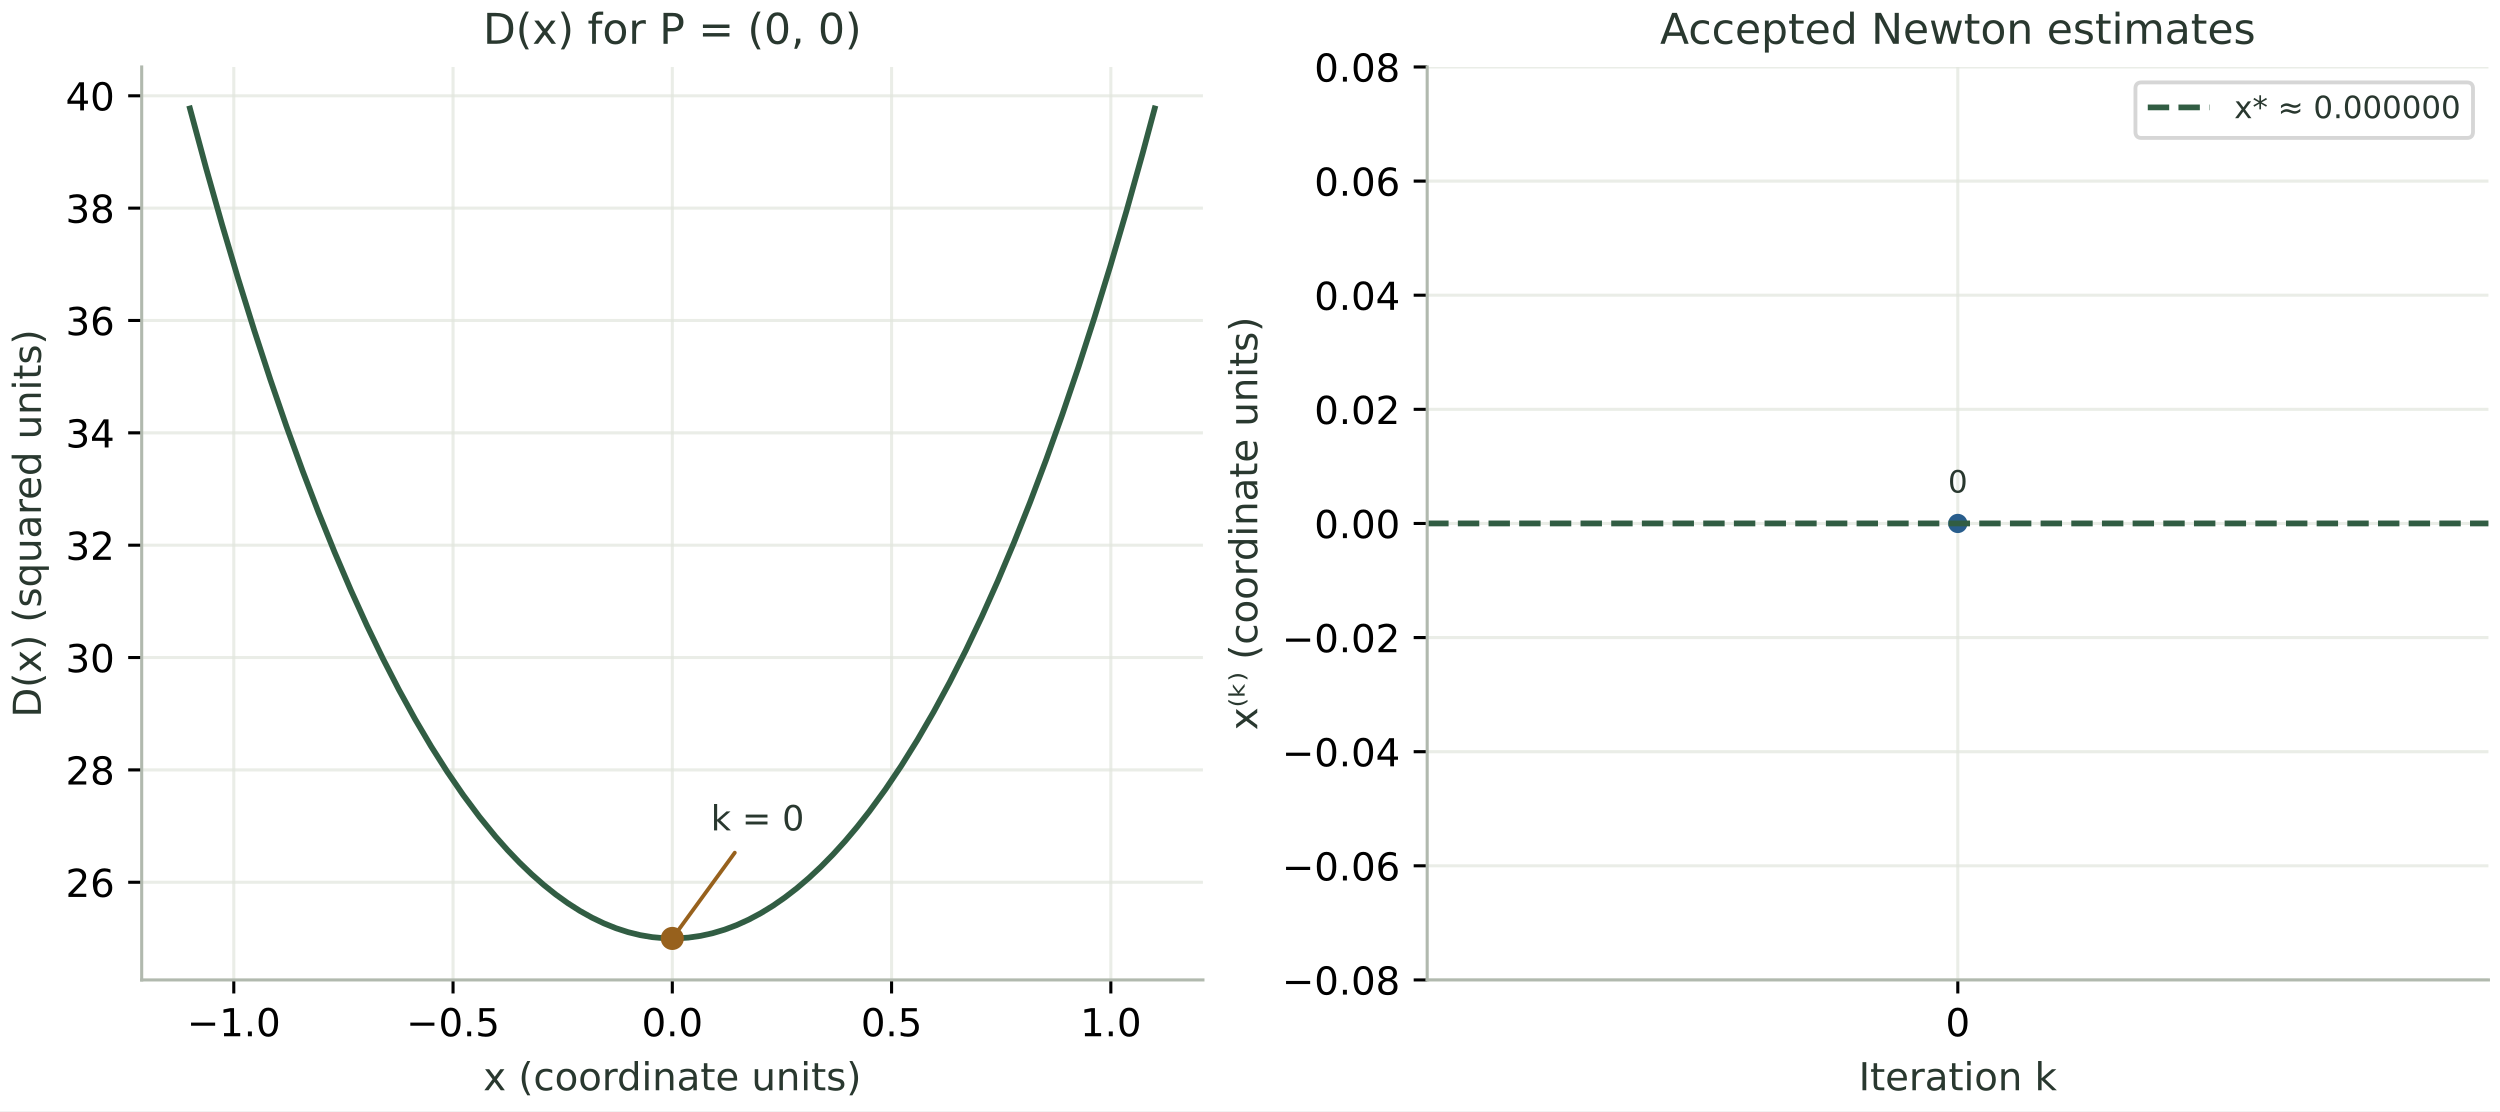
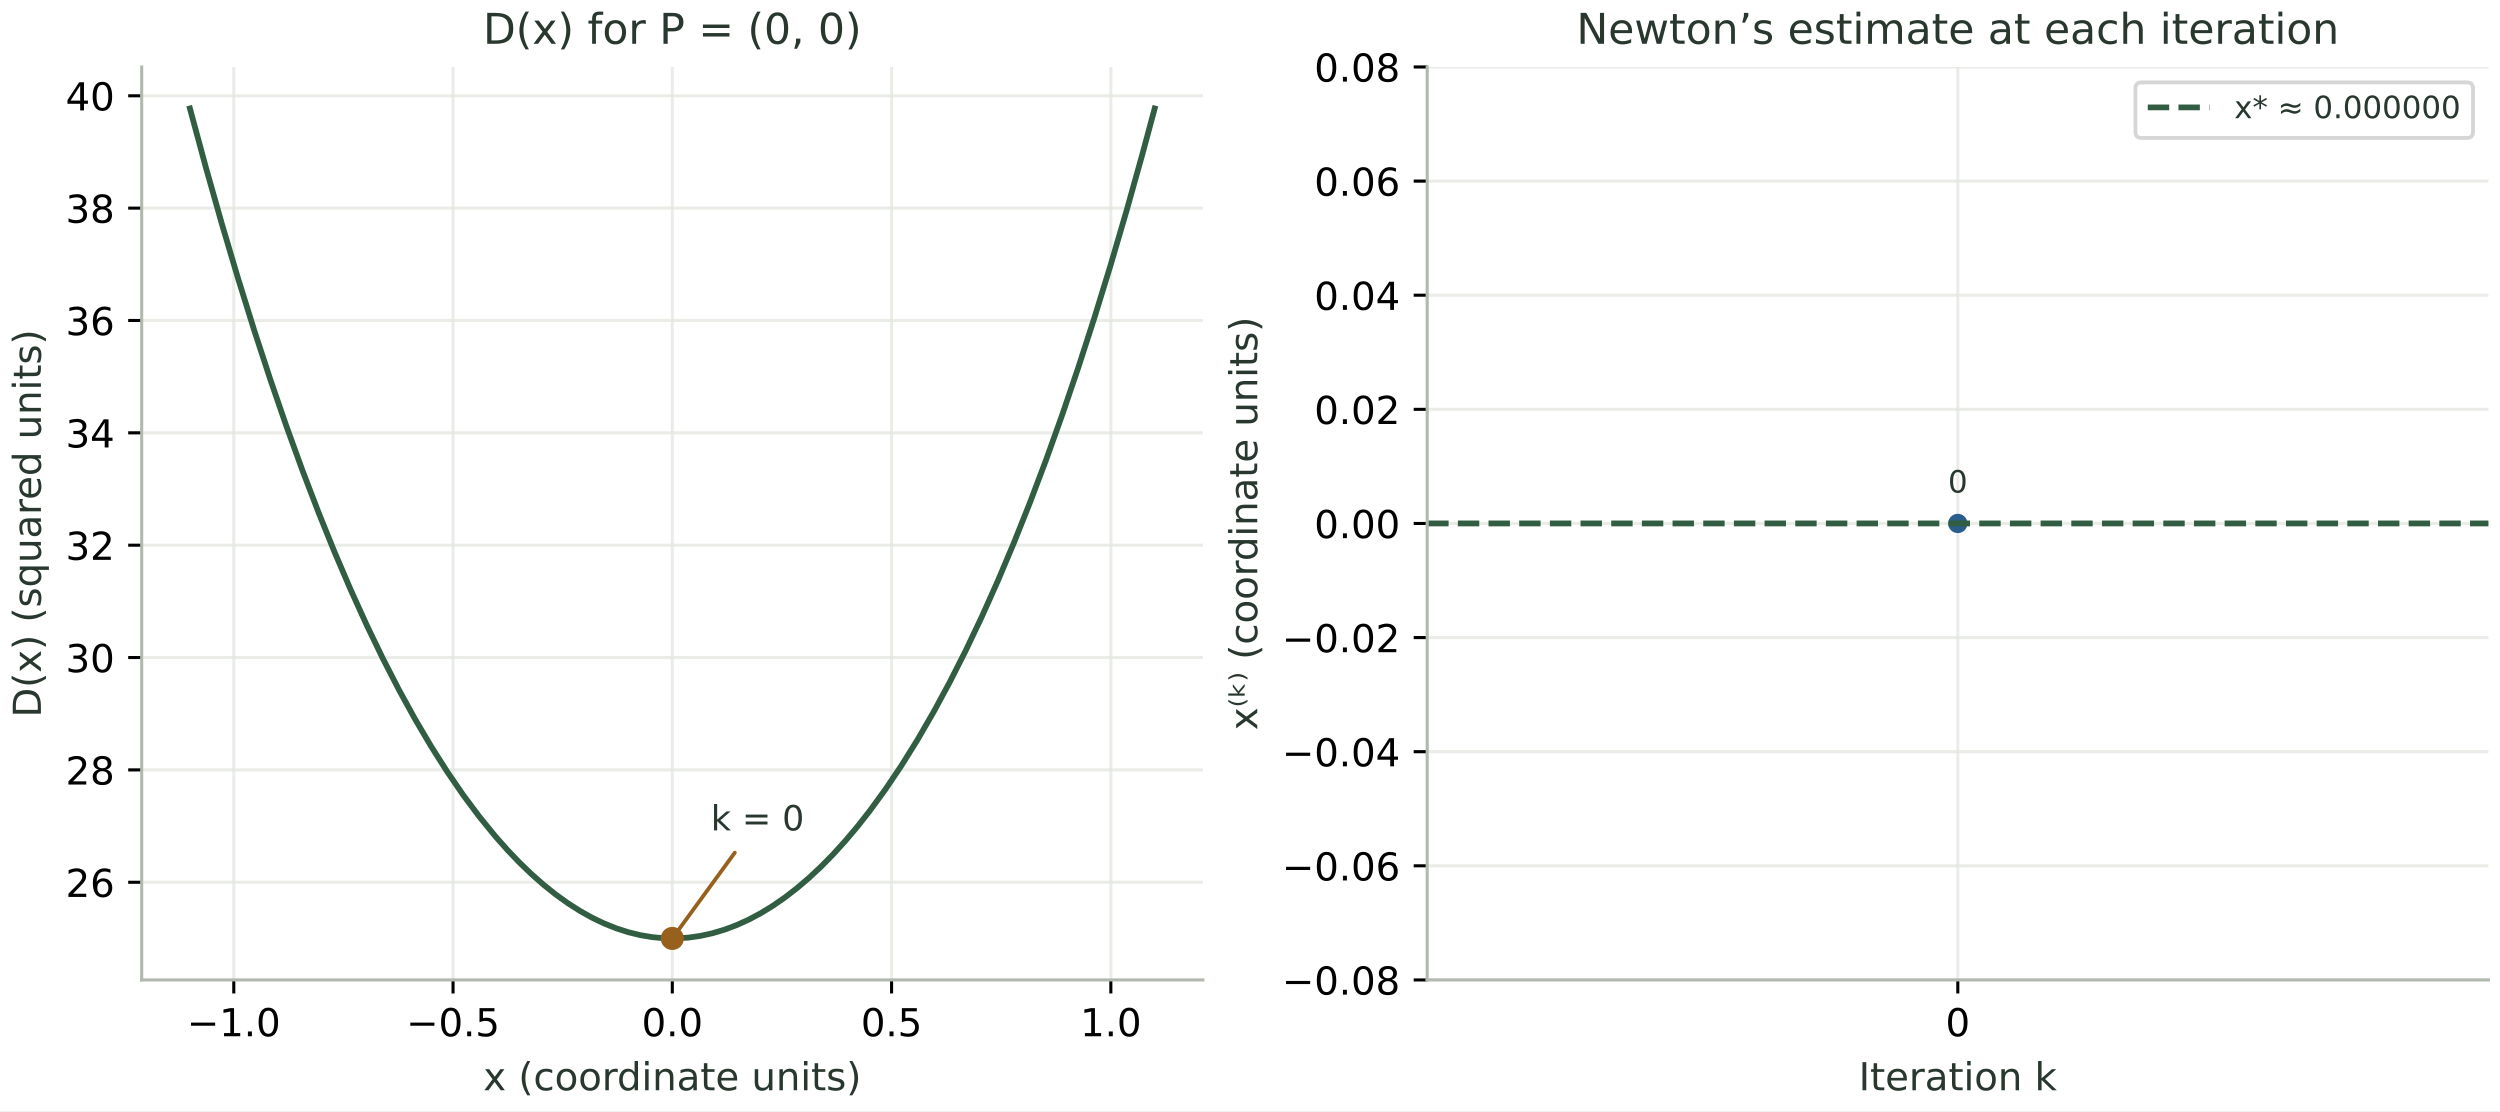
<svg xmlns="http://www.w3.org/2000/svg" xmlns:xlink="http://www.w3.org/1999/xlink" width="648pt" height="288pt" viewBox="0 0 648 288" version="1.1">
  <defs>
    <style type="text/css">*{stroke-linejoin: round; stroke-linecap: butt}</style>
  </defs>
  <g id="figure_1">
    <g id="patch_1">
      <path d="M 0 288  L 648 288  L 648 0  L 0 0  z " style="fill: #ffffff" />
    </g>
    <g id="axes_1">
      <g id="patch_2">
        <path d="M 36.726 253.999  L 311.8 253.999  L 311.8 17.359  L 36.726 17.359  z " style="fill: #ffffff" />
      </g>
      <g id="matplotlib.axis_1">
        <g id="xtick_1">
          <g id="line2d_1">
            <path d="M 60.596 253.999  L 60.596 17.359  " clip-path="url(#pb560fc6ebd)" style="fill: none; stroke: #e1e6dd; stroke-opacity: 0.7; stroke-width: 0.8; stroke-linecap: square" />
          </g>
          <g id="line2d_2">
            <defs>
              <path id="me3c2df83da" d="M 0 0  L 0 3.5  " style="stroke: #000000; stroke-width: 0.8" />
            </defs>
            <g>
              <use xlink:href="#me3c2df83da" x="60.596" y="253.999" style="stroke: #000000; stroke-width: 0.8" />
            </g>
          </g>
          <g id="text_1">
            <text style="font-size: 10px; font-family: 'DejaVu Sans', 'Bitstream Vera Sans', 'Computer Modern Sans Serif', 'Lucida Grande', 'Verdana', 'Geneva', 'Lucid', 'Arial', 'Helvetica', 'Avant Garde', sans-serif; text-anchor: middle" x="60.596" y="268.597" transform="rotate(-0 60.59606 268.5966)">−1.0</text>
          </g>
        </g>
        <g id="xtick_2">
          <g id="line2d_3">
            <path d="M 117.429 253.999  L 117.429 17.359  " clip-path="url(#pb560fc6ebd)" style="fill: none; stroke: #e1e6dd; stroke-opacity: 0.7; stroke-width: 0.8; stroke-linecap: square" />
          </g>
          <g id="line2d_4">
            <g>
              <use xlink:href="#me3c2df83da" x="117.429" y="253.999" style="stroke: #000000; stroke-width: 0.8" />
            </g>
          </g>
          <g id="text_2">
            <text style="font-size: 10px; font-family: 'DejaVu Sans', 'Bitstream Vera Sans', 'Computer Modern Sans Serif', 'Lucida Grande', 'Verdana', 'Geneva', 'Lucid', 'Arial', 'Helvetica', 'Avant Garde', sans-serif; text-anchor: middle" x="117.429" y="268.597" transform="rotate(-0 117.4295 268.5966)">−0.5</text>
          </g>
        </g>
        <g id="xtick_3">
          <g id="line2d_5">
            <path d="M 174.263 253.999  L 174.263 17.359  " clip-path="url(#pb560fc6ebd)" style="fill: none; stroke: #e1e6dd; stroke-opacity: 0.7; stroke-width: 0.8; stroke-linecap: square" />
          </g>
          <g id="line2d_6">
            <g>
              <use xlink:href="#me3c2df83da" x="174.263" y="253.999" style="stroke: #000000; stroke-width: 0.8" />
            </g>
          </g>
          <g id="text_3">
            <text style="font-size: 10px; font-family: 'DejaVu Sans', 'Bitstream Vera Sans', 'Computer Modern Sans Serif', 'Lucida Grande', 'Verdana', 'Geneva', 'Lucid', 'Arial', 'Helvetica', 'Avant Garde', sans-serif; text-anchor: middle" x="174.263" y="268.597" transform="rotate(-0 174.2629 268.5966)">0.0</text>
          </g>
        </g>
        <g id="xtick_4">
          <g id="line2d_7">
            <path d="M 231.096 253.999  L 231.096 17.359  " clip-path="url(#pb560fc6ebd)" style="fill: none; stroke: #e1e6dd; stroke-opacity: 0.7; stroke-width: 0.8; stroke-linecap: square" />
          </g>
          <g id="line2d_8">
            <g>
              <use xlink:href="#me3c2df83da" x="231.096" y="253.999" style="stroke: #000000; stroke-width: 0.8" />
            </g>
          </g>
          <g id="text_4">
            <text style="font-size: 10px; font-family: 'DejaVu Sans', 'Bitstream Vera Sans', 'Computer Modern Sans Serif', 'Lucida Grande', 'Verdana', 'Geneva', 'Lucid', 'Arial', 'Helvetica', 'Avant Garde', sans-serif; text-anchor: middle" x="231.096" y="268.597" transform="rotate(-0 231.0964 268.5966)">0.5</text>
          </g>
        </g>
        <g id="xtick_5">
          <g id="line2d_9">
            <path d="M 287.93 253.999  L 287.93 17.359  " clip-path="url(#pb560fc6ebd)" style="fill: none; stroke: #e1e6dd; stroke-opacity: 0.7; stroke-width: 0.8; stroke-linecap: square" />
          </g>
          <g id="line2d_10">
            <g>
              <use xlink:href="#me3c2df83da" x="287.93" y="253.999" style="stroke: #000000; stroke-width: 0.8" />
            </g>
          </g>
          <g id="text_5">
            <text style="font-size: 10px; font-family: 'DejaVu Sans', 'Bitstream Vera Sans', 'Computer Modern Sans Serif', 'Lucida Grande', 'Verdana', 'Geneva', 'Lucid', 'Arial', 'Helvetica', 'Avant Garde', sans-serif; text-anchor: middle" x="287.93" y="268.597" transform="rotate(-0 287.9298 268.5966)">1.0</text>
          </g>
        </g>
        <g id="text_6">
          <text style="font-size: 10px; font-family: 'DejaVu Sans', 'Bitstream Vera Sans', 'Computer Modern Sans Serif', 'Lucida Grande', 'Verdana', 'Geneva', 'Lucid', 'Arial', 'Helvetica', 'Avant Garde', sans-serif; text-anchor: middle; fill: #29382f" x="174.263" y="282.597" transform="rotate(-0 174.2629 282.5974)">x (coordinate units)</text>
        </g>
      </g>
      <g id="matplotlib.axis_2">
        <g id="ytick_1">
          <g id="line2d_11">
            <path d="M 36.726 228.681  L 311.8 228.681  " clip-path="url(#pb560fc6ebd)" style="fill: none; stroke: #e1e6dd; stroke-opacity: 0.7; stroke-width: 0.8; stroke-linecap: square" />
          </g>
          <g id="line2d_12">
            <defs>
              <path id="m74ae2d00b1" d="M 0 0  L -3.5 0  " style="stroke: #000000; stroke-width: 0.8" />
            </defs>
            <g>
              <use xlink:href="#m74ae2d00b1" x="36.726" y="228.681" style="stroke: #000000; stroke-width: 0.8" />
            </g>
          </g>
          <g id="text_7">
            <text style="font-size: 10px; font-family: 'DejaVu Sans', 'Bitstream Vera Sans', 'Computer Modern Sans Serif', 'Lucida Grande', 'Verdana', 'Geneva', 'Lucid', 'Arial', 'Helvetica', 'Avant Garde', sans-serif; text-anchor: end" x="29.726" y="232.48" transform="rotate(-0 29.72602 232.4803)">26</text>
          </g>
        </g>
        <g id="ytick_2">
          <g id="line2d_13">
            <path d="M 36.726 199.559  L 311.8 199.559  " clip-path="url(#pb560fc6ebd)" style="fill: none; stroke: #e1e6dd; stroke-opacity: 0.7; stroke-width: 0.8; stroke-linecap: square" />
          </g>
          <g id="line2d_14">
            <g>
              <use xlink:href="#m74ae2d00b1" x="36.726" y="199.559" style="stroke: #000000; stroke-width: 0.8" />
            </g>
          </g>
          <g id="text_8">
            <text style="font-size: 10px; font-family: 'DejaVu Sans', 'Bitstream Vera Sans', 'Computer Modern Sans Serif', 'Lucida Grande', 'Verdana', 'Geneva', 'Lucid', 'Arial', 'Helvetica', 'Avant Garde', sans-serif; text-anchor: end" x="29.726" y="203.358" transform="rotate(-0 29.72602 203.358)">28</text>
          </g>
        </g>
        <g id="ytick_3">
          <g id="line2d_15">
            <path d="M 36.726 170.437  L 311.8 170.437  " clip-path="url(#pb560fc6ebd)" style="fill: none; stroke: #e1e6dd; stroke-opacity: 0.7; stroke-width: 0.8; stroke-linecap: square" />
          </g>
          <g id="line2d_16">
            <g>
              <use xlink:href="#m74ae2d00b1" x="36.726" y="170.437" style="stroke: #000000; stroke-width: 0.8" />
            </g>
          </g>
          <g id="text_9">
            <text style="font-size: 10px; font-family: 'DejaVu Sans', 'Bitstream Vera Sans', 'Computer Modern Sans Serif', 'Lucida Grande', 'Verdana', 'Geneva', 'Lucid', 'Arial', 'Helvetica', 'Avant Garde', sans-serif; text-anchor: end" x="29.726" y="174.236" transform="rotate(-0 29.72602 174.2357)">30</text>
          </g>
        </g>
        <g id="ytick_4">
          <g id="line2d_17">
            <path d="M 36.726 141.315  L 311.8 141.315  " clip-path="url(#pb560fc6ebd)" style="fill: none; stroke: #e1e6dd; stroke-opacity: 0.7; stroke-width: 0.8; stroke-linecap: square" />
          </g>
          <g id="line2d_18">
            <g>
              <use xlink:href="#m74ae2d00b1" x="36.726" y="141.315" style="stroke: #000000; stroke-width: 0.8" />
            </g>
          </g>
          <g id="text_10">
            <text style="font-size: 10px; font-family: 'DejaVu Sans', 'Bitstream Vera Sans', 'Computer Modern Sans Serif', 'Lucida Grande', 'Verdana', 'Geneva', 'Lucid', 'Arial', 'Helvetica', 'Avant Garde', sans-serif; text-anchor: end" x="29.726" y="145.113" transform="rotate(-0 29.72602 145.1135)">32</text>
          </g>
        </g>
        <g id="ytick_5">
          <g id="line2d_19">
            <path d="M 36.726 112.192  L 311.8 112.192  " clip-path="url(#pb560fc6ebd)" style="fill: none; stroke: #e1e6dd; stroke-opacity: 0.7; stroke-width: 0.8; stroke-linecap: square" />
          </g>
          <g id="line2d_20">
            <g>
              <use xlink:href="#m74ae2d00b1" x="36.726" y="112.192" style="stroke: #000000; stroke-width: 0.8" />
            </g>
          </g>
          <g id="text_11">
            <text style="font-size: 10px; font-family: 'DejaVu Sans', 'Bitstream Vera Sans', 'Computer Modern Sans Serif', 'Lucida Grande', 'Verdana', 'Geneva', 'Lucid', 'Arial', 'Helvetica', 'Avant Garde', sans-serif; text-anchor: end" x="29.726" y="115.991" transform="rotate(-0 29.72602 115.9912)">34</text>
          </g>
        </g>
        <g id="ytick_6">
          <g id="line2d_21">
            <path d="M 36.726 83.07  L 311.8 83.07  " clip-path="url(#pb560fc6ebd)" style="fill: none; stroke: #e1e6dd; stroke-opacity: 0.7; stroke-width: 0.8; stroke-linecap: square" />
          </g>
          <g id="line2d_22">
            <g>
              <use xlink:href="#m74ae2d00b1" x="36.726" y="83.07" style="stroke: #000000; stroke-width: 0.8" />
            </g>
          </g>
          <g id="text_12">
            <text style="font-size: 10px; font-family: 'DejaVu Sans', 'Bitstream Vera Sans', 'Computer Modern Sans Serif', 'Lucida Grande', 'Verdana', 'Geneva', 'Lucid', 'Arial', 'Helvetica', 'Avant Garde', sans-serif; text-anchor: end" x="29.726" y="86.869" transform="rotate(-0 29.72602 86.86892)">36</text>
          </g>
        </g>
        <g id="ytick_7">
          <g id="line2d_23">
            <path d="M 36.726 53.948  L 311.8 53.948  " clip-path="url(#pb560fc6ebd)" style="fill: none; stroke: #e1e6dd; stroke-opacity: 0.7; stroke-width: 0.8; stroke-linecap: square" />
          </g>
          <g id="line2d_24">
            <g>
              <use xlink:href="#m74ae2d00b1" x="36.726" y="53.948" style="stroke: #000000; stroke-width: 0.8" />
            </g>
          </g>
          <g id="text_13">
            <text style="font-size: 10px; font-family: 'DejaVu Sans', 'Bitstream Vera Sans', 'Computer Modern Sans Serif', 'Lucida Grande', 'Verdana', 'Geneva', 'Lucid', 'Arial', 'Helvetica', 'Avant Garde', sans-serif; text-anchor: end" x="29.726" y="57.747" transform="rotate(-0 29.72602 57.74665)">38</text>
          </g>
        </g>
        <g id="ytick_8">
          <g id="line2d_25">
            <path d="M 36.726 24.826  L 311.8 24.826  " clip-path="url(#pb560fc6ebd)" style="fill: none; stroke: #e1e6dd; stroke-opacity: 0.7; stroke-width: 0.8; stroke-linecap: square" />
          </g>
          <g id="line2d_26">
            <g>
              <use xlink:href="#m74ae2d00b1" x="36.726" y="24.826" style="stroke: #000000; stroke-width: 0.8" />
            </g>
          </g>
          <g id="text_14">
            <text style="font-size: 10px; font-family: 'DejaVu Sans', 'Bitstream Vera Sans', 'Computer Modern Sans Serif', 'Lucida Grande', 'Verdana', 'Geneva', 'Lucid', 'Arial', 'Helvetica', 'Avant Garde', sans-serif; text-anchor: end" x="29.726" y="28.624" transform="rotate(-0 29.72602 28.62437)">40</text>
          </g>
        </g>
        <g id="text_15">
          <text style="font-size: 10px; font-family: 'DejaVu Sans', 'Bitstream Vera Sans', 'Computer Modern Sans Serif', 'Lucida Grande', 'Verdana', 'Geneva', 'Lucid', 'Arial', 'Helvetica', 'Avant Garde', sans-serif; text-anchor: middle; fill: #29382f" x="10.599" y="135.679" transform="rotate(-90 10.59868 135.6788)">D(x) (squared units)</text>
        </g>
      </g>
      <g id="line2d_27">
        <path d="M 49.229 28.115  L 53.397 43.524  L 57.565 58.236  L 61.733 72.27  L 65.901 85.643  L 70.068 98.372  L 74.236 110.473  L 78.404 121.961  L 82.572 132.851  L 86.739 143.158  L 90.907 152.894  L 95.075 162.074  L 99.243 170.709  L 103.411 178.81  L 107.578 186.39  L 111.746 193.458  L 115.914 200.024  L 120.082 206.098  L 124.25 211.687  L 128.417 216.801  L 131.543 220.328  L 134.669 223.594  L 137.795 226.601  L 140.921 229.353  L 144.046 231.851  L 147.172 234.097  L 150.298 236.094  L 153.424 237.843  L 156.55 239.344  L 159.676 240.601  L 162.802 241.613  L 165.927 242.381  L 169.053 242.906  L 172.179 243.189  L 175.305 243.229  L 178.431 243.027  L 181.557 242.583  L 184.682 241.896  L 187.808 240.965  L 190.934 239.79  L 194.06 238.371  L 197.186 236.704  L 200.312 234.791  L 203.437 232.628  L 206.563 230.214  L 209.689 227.547  L 212.815 224.625  L 215.941 221.445  L 219.067 218.006  L 222.192 214.303  L 225.318 210.335  L 229.486 204.625  L 233.654 198.429  L 237.822 191.738  L 241.989 184.543  L 246.157 176.834  L 250.325 168.6  L 254.493 159.83  L 258.661 150.513  L 262.828 140.635  L 266.996 130.184  L 271.164 119.145  L 275.332 107.506  L 279.5 95.249  L 283.667 82.361  L 287.835 68.824  L 292.003 54.622  L 296.171 39.737  L 299.296 28.115  L 299.296 28.115  " clip-path="url(#pb560fc6ebd)" style="fill: none; stroke: #315d43; stroke-width: 1.5; stroke-linecap: square" />
      </g>
      <g id="patch_3">
        <path d="M 36.726 253.999  L 36.726 17.359  " style="fill: none; stroke: #b1b9ae; stroke-width: 0.8; stroke-linejoin: miter; stroke-linecap: square" />
      </g>
      <g id="patch_4">
        <path d="M 36.726 253.999  L 311.8 253.999  " style="fill: none; stroke: #b1b9ae; stroke-width: 0.8; stroke-linejoin: miter; stroke-linecap: square" />
      </g>
      <g id="patch_5">
        <path d="M 190.452 221.019  Q 182.945 231.324 175.439 241.628  " style="fill: none; stroke: #97611d; stroke-linecap: round" />
      </g>
      <g id="text_16">
        <text style="font-size: 9px; font-family: 'DejaVu Sans', 'Bitstream Vera Sans', 'Computer Modern Sans Serif', 'Lucida Grande', 'Verdana', 'Geneva', 'Lucid', 'Arial', 'Helvetica', 'Avant Garde', sans-serif; text-anchor: start; fill: #29382f" x="184.263" y="215.243" transform="rotate(-0 184.2629 215.2426)">k = 0</text>
      </g>
      <g id="text_17">
        <text style="font-size: 11px; font-family: 'DejaVu Sans', 'Bitstream Vera Sans', 'Computer Modern Sans Serif', 'Lucida Grande', 'Verdana', 'Geneva', 'Lucid', 'Arial', 'Helvetica', 'Avant Garde', sans-serif; text-anchor: middle; fill: #29382f" x="174.263" y="11.359" transform="rotate(-0 174.2629 11.35852)">D(x) for P = (0, 0)</text>
      </g>
      <g id="PathCollection_1">
        <defs>
          <path id="m284512b8a8" d="M 0 2.5  C 0.663 2.5 1.299 2.237 1.768 1.768  C 2.237 1.299 2.5 0.663 2.5 0  C 2.5 -0.663 2.237 -1.299 1.768 -1.768  C 1.299 -2.237 0.663 -2.5 0 -2.5  C -0.663 -2.5 -1.299 -2.237 -1.768 -1.768  C -2.237 -1.299 -2.5 -0.663 -2.5 0  C -2.5 0.663 -2.237 1.299 -1.768 1.768  C -1.299 2.237 -0.663 2.5 0 2.5  z " style="stroke: #97611d" />
        </defs>
        <g clip-path="url(#pb560fc6ebd)">
          <use xlink:href="#m284512b8a8" x="174.263" y="243.243" style="fill: #97611d; stroke: #97611d" />
        </g>
      </g>
    </g>
    <g id="axes_2">
      <g id="patch_6">
        <path d="M 369.926 253.999  L 645 253.999  L 645 17.359  L 369.926 17.359  z " style="fill: #ffffff" />
      </g>
      <g id="matplotlib.axis_3">
        <g id="xtick_6">
          <g id="line2d_28">
            <path d="M 507.463 253.999  L 507.463 17.359  " clip-path="url(#paacaa03b72)" style="fill: none; stroke: #e1e6dd; stroke-opacity: 0.7; stroke-width: 0.8; stroke-linecap: square" />
          </g>
          <g id="line2d_29">
            <g>
              <use xlink:href="#me3c2df83da" x="507.463" y="253.999" style="stroke: #000000; stroke-width: 0.8" />
            </g>
          </g>
          <g id="text_18">
            <text style="font-size: 10px; font-family: 'DejaVu Sans', 'Bitstream Vera Sans', 'Computer Modern Sans Serif', 'Lucida Grande', 'Verdana', 'Geneva', 'Lucid', 'Arial', 'Helvetica', 'Avant Garde', sans-serif; text-anchor: middle" x="507.463" y="268.597" transform="rotate(-0 507.4628 268.5966)">0</text>
          </g>
        </g>
        <g id="text_19">
          <text style="font-size: 10px; font-family: 'DejaVu Sans', 'Bitstream Vera Sans', 'Computer Modern Sans Serif', 'Lucida Grande', 'Verdana', 'Geneva', 'Lucid', 'Arial', 'Helvetica', 'Avant Garde', sans-serif; text-anchor: middle; fill: #29382f" x="507.463" y="282.597" transform="rotate(-0 507.4628 282.5974)">Iteration k</text>
        </g>
      </g>
      <g id="matplotlib.axis_4">
        <g id="ytick_9">
          <g id="line2d_30">
            <path d="M 369.926 253.999  L 645 253.999  " clip-path="url(#paacaa03b72)" style="fill: none; stroke: #e1e6dd; stroke-opacity: 0.7; stroke-width: 0.8; stroke-linecap: square" />
          </g>
          <g id="line2d_31">
            <g>
              <use xlink:href="#m74ae2d00b1" x="369.926" y="253.999" style="stroke: #000000; stroke-width: 0.8" />
            </g>
          </g>
          <g id="text_20">
            <text style="font-size: 10px; font-family: 'DejaVu Sans', 'Bitstream Vera Sans', 'Computer Modern Sans Serif', 'Lucida Grande', 'Verdana', 'Geneva', 'Lucid', 'Arial', 'Helvetica', 'Avant Garde', sans-serif; text-anchor: end" x="362.926" y="257.798" transform="rotate(-0 362.9259 257.7978)">−0.08</text>
          </g>
        </g>
        <g id="ytick_10">
          <g id="line2d_32">
            <path d="M 369.926 224.419  L 645 224.419  " clip-path="url(#paacaa03b72)" style="fill: none; stroke: #e1e6dd; stroke-opacity: 0.7; stroke-width: 0.8; stroke-linecap: square" />
          </g>
          <g id="line2d_33">
            <g>
              <use xlink:href="#m74ae2d00b1" x="369.926" y="224.419" style="stroke: #000000; stroke-width: 0.8" />
            </g>
          </g>
          <g id="text_21">
            <text style="font-size: 10px; font-family: 'DejaVu Sans', 'Bitstream Vera Sans', 'Computer Modern Sans Serif', 'Lucida Grande', 'Verdana', 'Geneva', 'Lucid', 'Arial', 'Helvetica', 'Avant Garde', sans-serif; text-anchor: end" x="362.926" y="228.218" transform="rotate(-0 362.9259 228.2177)">−0.06</text>
          </g>
        </g>
        <g id="ytick_11">
          <g id="line2d_34">
            <path d="M 369.926 194.839  L 645 194.839  " clip-path="url(#paacaa03b72)" style="fill: none; stroke: #e1e6dd; stroke-opacity: 0.7; stroke-width: 0.8; stroke-linecap: square" />
          </g>
          <g id="line2d_35">
            <g>
              <use xlink:href="#m74ae2d00b1" x="369.926" y="194.839" style="stroke: #000000; stroke-width: 0.8" />
            </g>
          </g>
          <g id="text_22">
            <text style="font-size: 10px; font-family: 'DejaVu Sans', 'Bitstream Vera Sans', 'Computer Modern Sans Serif', 'Lucida Grande', 'Verdana', 'Geneva', 'Lucid', 'Arial', 'Helvetica', 'Avant Garde', sans-serif; text-anchor: end" x="362.926" y="198.638" transform="rotate(-0 362.9259 198.6377)">−0.04</text>
          </g>
        </g>
        <g id="ytick_12">
          <g id="line2d_36">
            <path d="M 369.926 165.259  L 645 165.259  " clip-path="url(#paacaa03b72)" style="fill: none; stroke: #e1e6dd; stroke-opacity: 0.7; stroke-width: 0.8; stroke-linecap: square" />
          </g>
          <g id="line2d_37">
            <g>
              <use xlink:href="#m74ae2d00b1" x="369.926" y="165.259" style="stroke: #000000; stroke-width: 0.8" />
            </g>
          </g>
          <g id="text_23">
            <text style="font-size: 10px; font-family: 'DejaVu Sans', 'Bitstream Vera Sans', 'Computer Modern Sans Serif', 'Lucida Grande', 'Verdana', 'Geneva', 'Lucid', 'Arial', 'Helvetica', 'Avant Garde', sans-serif; text-anchor: end" x="362.926" y="169.058" transform="rotate(-0 362.9259 169.0576)">−0.02</text>
          </g>
        </g>
        <g id="ytick_13">
          <g id="line2d_38">
            <path d="M 369.926 135.679  L 645 135.679  " clip-path="url(#paacaa03b72)" style="fill: none; stroke: #e1e6dd; stroke-opacity: 0.7; stroke-width: 0.8; stroke-linecap: square" />
          </g>
          <g id="line2d_39">
            <g>
              <use xlink:href="#m74ae2d00b1" x="369.926" y="135.679" style="stroke: #000000; stroke-width: 0.8" />
            </g>
          </g>
          <g id="text_24">
            <text style="font-size: 10px; font-family: 'DejaVu Sans', 'Bitstream Vera Sans', 'Computer Modern Sans Serif', 'Lucida Grande', 'Verdana', 'Geneva', 'Lucid', 'Arial', 'Helvetica', 'Avant Garde', sans-serif; text-anchor: end" x="362.926" y="139.478" transform="rotate(-0 362.9259 139.4776)">0.00</text>
          </g>
        </g>
        <g id="ytick_14">
          <g id="line2d_40">
            <path d="M 369.926 106.099  L 645 106.099  " clip-path="url(#paacaa03b72)" style="fill: none; stroke: #e1e6dd; stroke-opacity: 0.7; stroke-width: 0.8; stroke-linecap: square" />
          </g>
          <g id="line2d_41">
            <g>
              <use xlink:href="#m74ae2d00b1" x="369.926" y="106.099" style="stroke: #000000; stroke-width: 0.8" />
            </g>
          </g>
          <g id="text_25">
            <text style="font-size: 10px; font-family: 'DejaVu Sans', 'Bitstream Vera Sans', 'Computer Modern Sans Serif', 'Lucida Grande', 'Verdana', 'Geneva', 'Lucid', 'Arial', 'Helvetica', 'Avant Garde', sans-serif; text-anchor: end" x="362.926" y="109.898" transform="rotate(-0 362.9259 109.8975)">0.02</text>
          </g>
        </g>
        <g id="ytick_15">
          <g id="line2d_42">
            <path d="M 369.926 76.519  L 645 76.519  " clip-path="url(#paacaa03b72)" style="fill: none; stroke: #e1e6dd; stroke-opacity: 0.7; stroke-width: 0.8; stroke-linecap: square" />
          </g>
          <g id="line2d_43">
            <g>
              <use xlink:href="#m74ae2d00b1" x="369.926" y="76.519" style="stroke: #000000; stroke-width: 0.8" />
            </g>
          </g>
          <g id="text_26">
            <text style="font-size: 10px; font-family: 'DejaVu Sans', 'Bitstream Vera Sans', 'Computer Modern Sans Serif', 'Lucida Grande', 'Verdana', 'Geneva', 'Lucid', 'Arial', 'Helvetica', 'Avant Garde', sans-serif; text-anchor: end" x="362.926" y="80.317" transform="rotate(-0 362.9259 80.31746)">0.04</text>
          </g>
        </g>
        <g id="ytick_16">
          <g id="line2d_44">
            <path d="M 369.926 46.939  L 645 46.939  " clip-path="url(#paacaa03b72)" style="fill: none; stroke: #e1e6dd; stroke-opacity: 0.7; stroke-width: 0.8; stroke-linecap: square" />
          </g>
          <g id="line2d_45">
            <g>
              <use xlink:href="#m74ae2d00b1" x="369.926" y="46.939" style="stroke: #000000; stroke-width: 0.8" />
            </g>
          </g>
          <g id="text_27">
            <text style="font-size: 10px; font-family: 'DejaVu Sans', 'Bitstream Vera Sans', 'Computer Modern Sans Serif', 'Lucida Grande', 'Verdana', 'Geneva', 'Lucid', 'Arial', 'Helvetica', 'Avant Garde', sans-serif; text-anchor: end" x="362.926" y="50.737" transform="rotate(-0 362.9259 50.73741)">0.06</text>
          </g>
        </g>
        <g id="ytick_17">
          <g id="line2d_46">
            <path d="M 369.926 17.359  L 645 17.359  " clip-path="url(#paacaa03b72)" style="fill: none; stroke: #e1e6dd; stroke-opacity: 0.7; stroke-width: 0.8; stroke-linecap: square" />
          </g>
          <g id="line2d_47">
            <g>
              <use xlink:href="#m74ae2d00b1" x="369.926" y="17.359" style="stroke: #000000; stroke-width: 0.8" />
            </g>
          </g>
          <g id="text_28">
            <text style="font-size: 10px; font-family: 'DejaVu Sans', 'Bitstream Vera Sans', 'Computer Modern Sans Serif', 'Lucida Grande', 'Verdana', 'Geneva', 'Lucid', 'Arial', 'Helvetica', 'Avant Garde', sans-serif; text-anchor: end" x="362.926" y="21.157" transform="rotate(-0 362.9259 21.15735)">0.08</text>
          </g>
        </g>
        <g id="text_29">
          <text style="font-size: 10px; font-family: 'DejaVu Sans', 'Bitstream Vera Sans', 'Computer Modern Sans Serif', 'Lucida Grande', 'Verdana', 'Geneva', 'Lucid', 'Arial', 'Helvetica', 'Avant Garde', sans-serif; text-anchor: middle; fill: #29382f" x="325.878" y="135.679" transform="rotate(-90 325.8783 135.6788)">x⁽ᵏ⁾ (coordinate units)</text>
        </g>
      </g>
      <g id="line2d_48">
        <path d="M 507.463 135.679  " clip-path="url(#paacaa03b72)" style="fill: none; stroke: #285d8c; stroke-width: 1.5; stroke-linecap: square" />
        <defs>
          <path id="mc9aa9130e9" d="M 0 2  C 0.53 2 1.039 1.789 1.414 1.414  C 1.789 1.039 2 0.53 2 0  C 2 -0.53 1.789 -1.039 1.414 -1.414  C 1.039 -1.789 0.53 -2 0 -2  C -0.53 -2 -1.039 -1.789 -1.414 -1.414  C -1.789 -1.039 -2 -0.53 -2 0  C -2 0.53 -1.789 1.039 -1.414 1.414  C -1.039 1.789 -0.53 2 0 2  z " style="stroke: #285d8c" />
        </defs>
        <g clip-path="url(#paacaa03b72)">
          <use xlink:href="#mc9aa9130e9" x="507.463" y="135.679" style="fill: #285d8c; stroke: #285d8c" />
        </g>
      </g>
      <g id="line2d_49">
        <path d="M 369.926 135.679  L 645 135.679  " clip-path="url(#paacaa03b72)" style="fill: none; stroke-dasharray: 5.55,2.4; stroke-dashoffset: 0; stroke: #315d43; stroke-width: 1.5" />
      </g>
      <g id="patch_7">
        <path d="M 369.926 253.999  L 369.926 17.359  " style="fill: none; stroke: #b1b9ae; stroke-width: 0.8; stroke-linejoin: miter; stroke-linecap: square" />
      </g>
      <g id="patch_8">
        <path d="M 369.926 253.999  L 645 253.999  " style="fill: none; stroke: #b1b9ae; stroke-width: 0.8; stroke-linejoin: miter; stroke-linecap: square" />
      </g>
      <g id="text_30">
        <text style="font-size: 8px; font-family: 'DejaVu Sans', 'Bitstream Vera Sans', 'Computer Modern Sans Serif', 'Lucida Grande', 'Verdana', 'Geneva', 'Lucid', 'Arial', 'Helvetica', 'Avant Garde', sans-serif; text-anchor: middle; fill: #29382f" x="507.463" y="127.679" transform="rotate(-0 507.4628 127.6787)">0</text>
      </g>
      <g id="text_31">
-         <text style="font-size: 11px; font-family: 'DejaVu Sans', 'Bitstream Vera Sans', 'Computer Modern Sans Serif', 'Lucida Grande', 'Verdana', 'Geneva', 'Lucid', 'Arial', 'Helvetica', 'Avant Garde', sans-serif; text-anchor: middle; fill: #29382f" x="507.463" y="11.359" transform="rotate(-0 507.4628 11.35852)">Accepted Newton estimates</text>
+         <text style="font-size: 11px; font-family: 'DejaVu Sans', 'Bitstream Vera Sans', 'Computer Modern Sans Serif', 'Lucida Grande', 'Verdana', 'Geneva', 'Lucid', 'Arial', 'Helvetica', 'Avant Garde', sans-serif; text-anchor: middle; fill: #29382f" x="507.463" y="11.359" transform="rotate(-0 507.4628 11.35852)">Newton’s estimate at each iteration</text>
      </g>
      <g id="legend_1">
        <g id="patch_9">
          <path d="M 555.104 35.759  L 639.4 35.759  Q 641 35.759 641 34.159  L 641 22.959  Q 641 21.359 639.4 21.359  L 555.104 21.359  Q 553.504 21.359 553.504 22.959  L 553.504 34.159  Q 553.504 35.759 555.104 35.759  z " style="fill: #ffffff; opacity: 0.8; stroke: #cccccc; stroke-linejoin: miter" />
        </g>
        <g id="line2d_50">
          <path d="M 556.704 27.837  L 564.704 27.837  L 572.704 27.837  " style="fill: none; stroke-dasharray: 5.55,2.4; stroke-dashoffset: 0; stroke: #315d43; stroke-width: 1.5" />
        </g>
        <g id="text_32">
          <text style="font-size: 8px; font-family: 'DejaVu Sans', 'Bitstream Vera Sans', 'Computer Modern Sans Serif', 'Lucida Grande', 'Verdana', 'Geneva', 'Lucid', 'Arial', 'Helvetica', 'Avant Garde', sans-serif; text-anchor: start; fill: #29382f" x="579.104" y="30.637" transform="rotate(-0 579.1035 30.63727)">x* ≈ 0.000000</text>
        </g>
      </g>
    </g>
  </g>
  <defs>
    <clipPath id="pb560fc6ebd">
      <rect x="36.726" y="17.359" width="275.074" height="236.64" />
    </clipPath>
    <clipPath id="paacaa03b72">
      <rect x="369.926" y="17.359" width="275.074" height="236.64" />
    </clipPath>
  </defs>
</svg>
